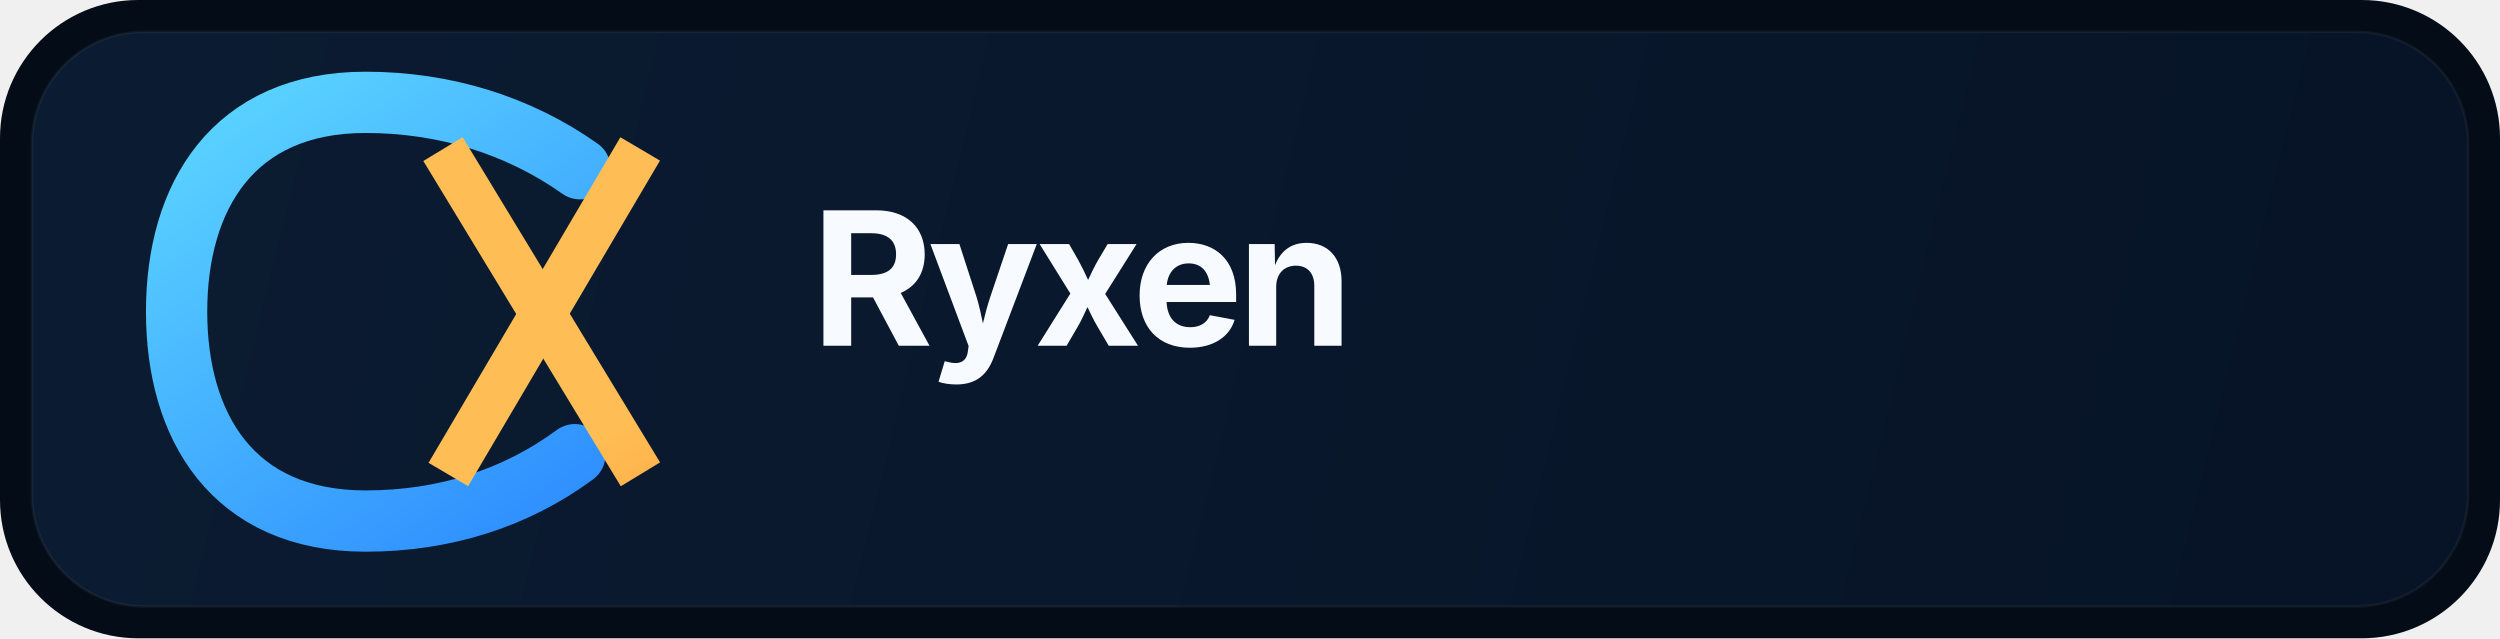
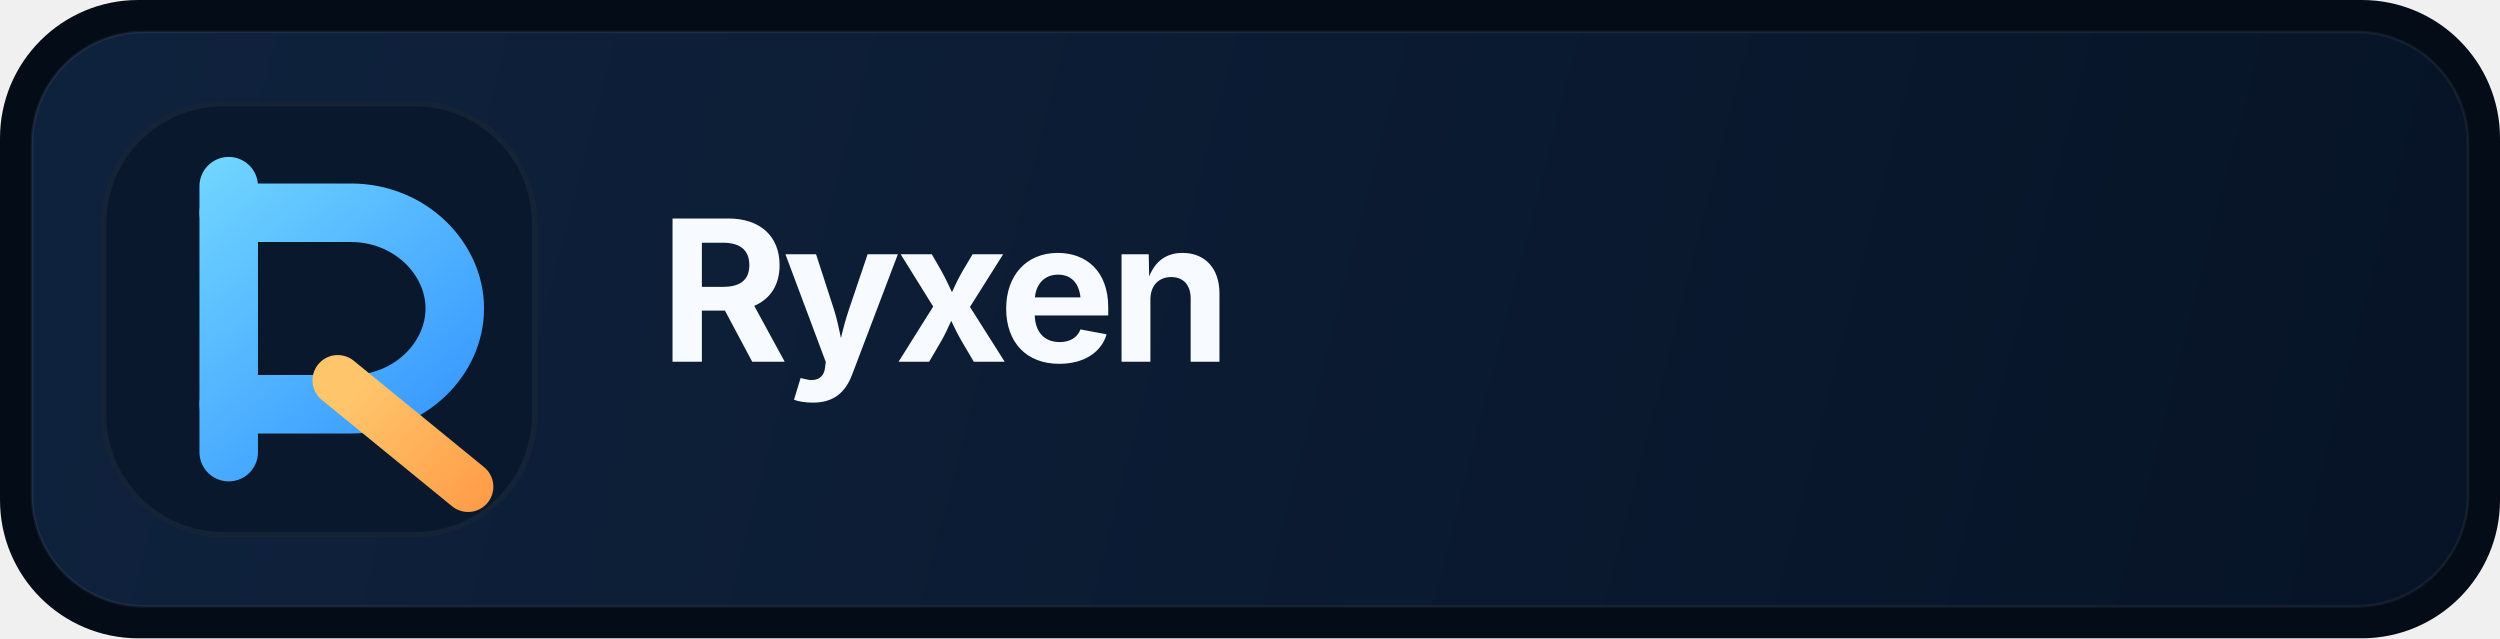
<svg xmlns="http://www.w3.org/2000/svg" width="940" height="240" viewBox="0 0 940 240" fill="none">
  <defs>
-     <linearGradient id="wordBBg" x1="60" y1="20" x2="880" y2="220" gradientUnits="userSpaceOnUse">
-       <stop stop-color="#0B1B31" />
+     <linearGradient id="ryxenPanel" x1="48" y1="12" x2="892" y2="228" gradientUnits="userSpaceOnUse">
+       <stop stop-color="#0F223D" />
      <stop offset="1" stop-color="#071427" />
    </linearGradient>
-     <linearGradient id="wordBC" x1="36" y1="36" x2="150" y2="202" gradientUnits="userSpaceOnUse">
-       <stop stop-color="#59D1FF" />
+     <linearGradient id="ryxenWordBlue" x1="60" y1="44" x2="174" y2="180" gradientUnits="userSpaceOnUse">
+       <stop stop-color="#7BE1FF" />
      <stop offset="1" stop-color="#2F8FFF" />
    </linearGradient>
-     <linearGradient id="wordBX" x1="132" y1="60" x2="194" y2="168" gradientUnits="userSpaceOnUse">
-       <stop stop-color="#FFBE55" />
-       <stop offset="1" stop-color="#FF8A2A" />
+     <linearGradient id="ryxenWordOrange" x1="148" y1="132" x2="226" y2="204" gradientUnits="userSpaceOnUse">
+       <stop stop-color="#FFC56B" />
+       <stop offset="1" stop-color="#FF8230" />
    </linearGradient>
  </defs>
  <rect width="940" height="240" rx="52" fill="#040C17" />
-   <rect x="12" y="12" width="916" height="216" rx="42" fill="url(#wordBBg)" stroke="#FFFFFF" stroke-opacity="0.05" />
-   <g transform="translate(28 2) scale(0.96)">
-     <path d="M164 64C140 47 111 38 80 38C28 38 6 75 6 120C6 165 28 202 80 202C111 202 139 193 162 176" transform="translate(34 0)" stroke="url(#wordBC)" stroke-width="24" stroke-linecap="round" />
-     <path d="M0 0L68 112" transform="translate(149 64)" stroke="url(#wordBX)" stroke-width="18" stroke-linecap="square" />
-     <path d="M66 0L0 112" transform="translate(151 64)" stroke="url(#wordBX)" stroke-width="18" stroke-linecap="square" />
-   </g>
-   <text x="305" y="130" fill="#F7FBFF" font-size="70" font-weight="700" font-family="Manrope, Inter, Sora, Montserrat, Arial, sans-serif" letter-spacing="-2.2">Ryxen</text>
+   <rect x="12" y="12" width="916" height="216" rx="42" fill="url(#ryxenPanel)" stroke="#FFFFFF" stroke-opacity="0.06" />
+   <rect x="38" y="38" width="164" height="164" rx="46" fill="#09182C" />
+   <rect x="39" y="39" width="162" height="162" rx="45" stroke="#FFFFFF" stroke-opacity="0.05" stroke-width="2" />
+   <path d="M86 70V170" stroke="url(#ryxenWordBlue)" stroke-width="22" stroke-linecap="round" />
+   <path d="M86 80H132C154 80 171 97 171 116C171 135 154 152 132 152H86" stroke="url(#ryxenWordBlue)" stroke-width="22" stroke-linecap="round" stroke-linejoin="round" />
+   <path d="M127 143L176 183" stroke="url(#ryxenWordOrange)" stroke-width="19" stroke-linecap="round" />
+   <text x="248" y="136" fill="#F7FBFF" font-size="74" font-weight="700" font-family="Space Grotesk, Manrope, Inter, Sora, Montserrat, Arial, sans-serif" letter-spacing="-2.4">Ryxen</text>
</svg>
